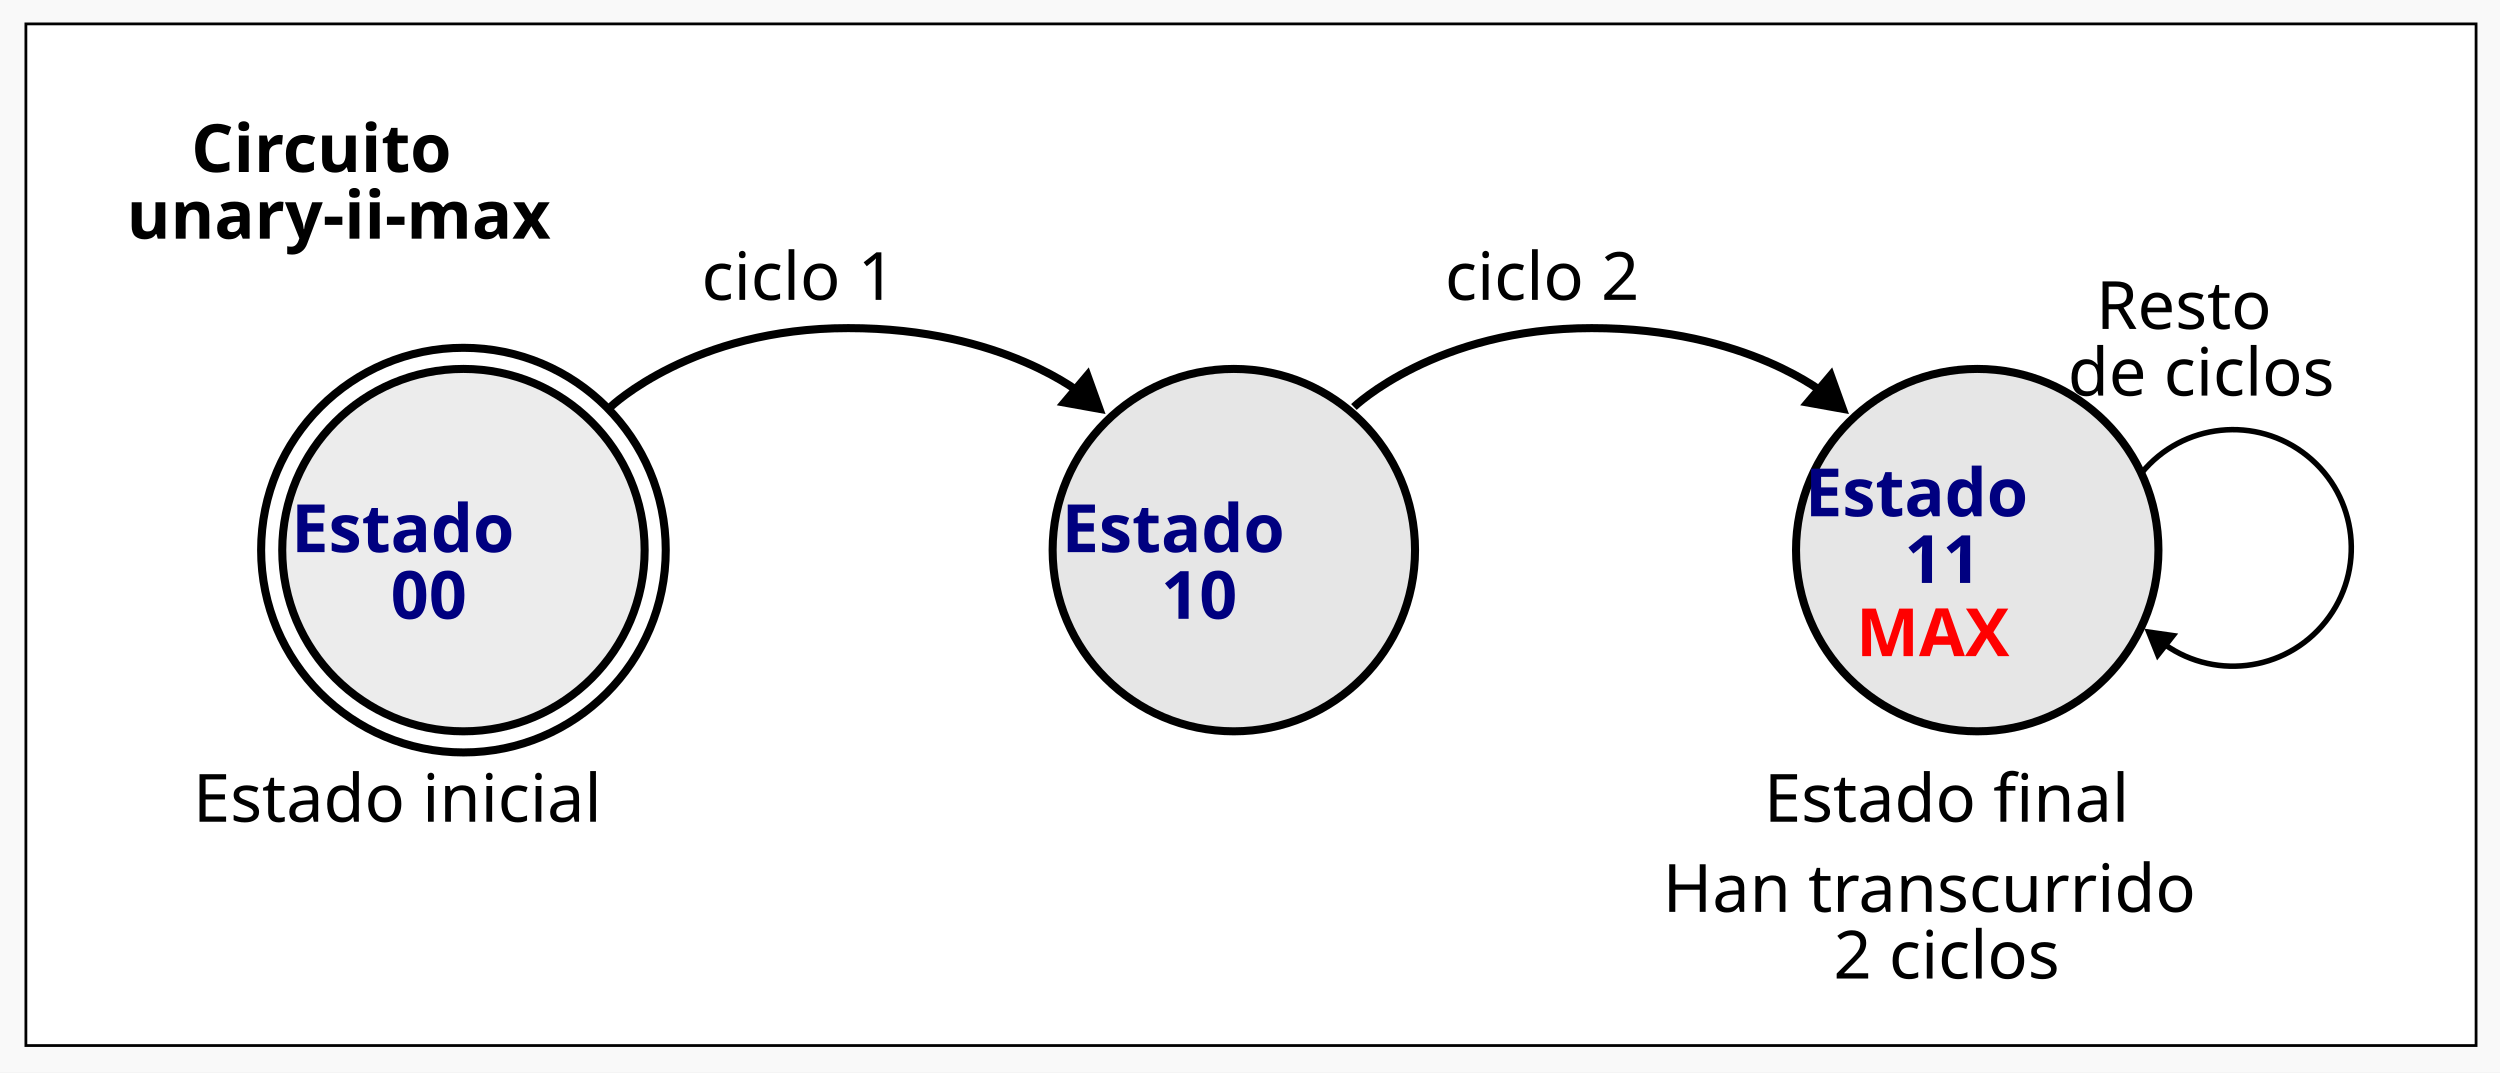
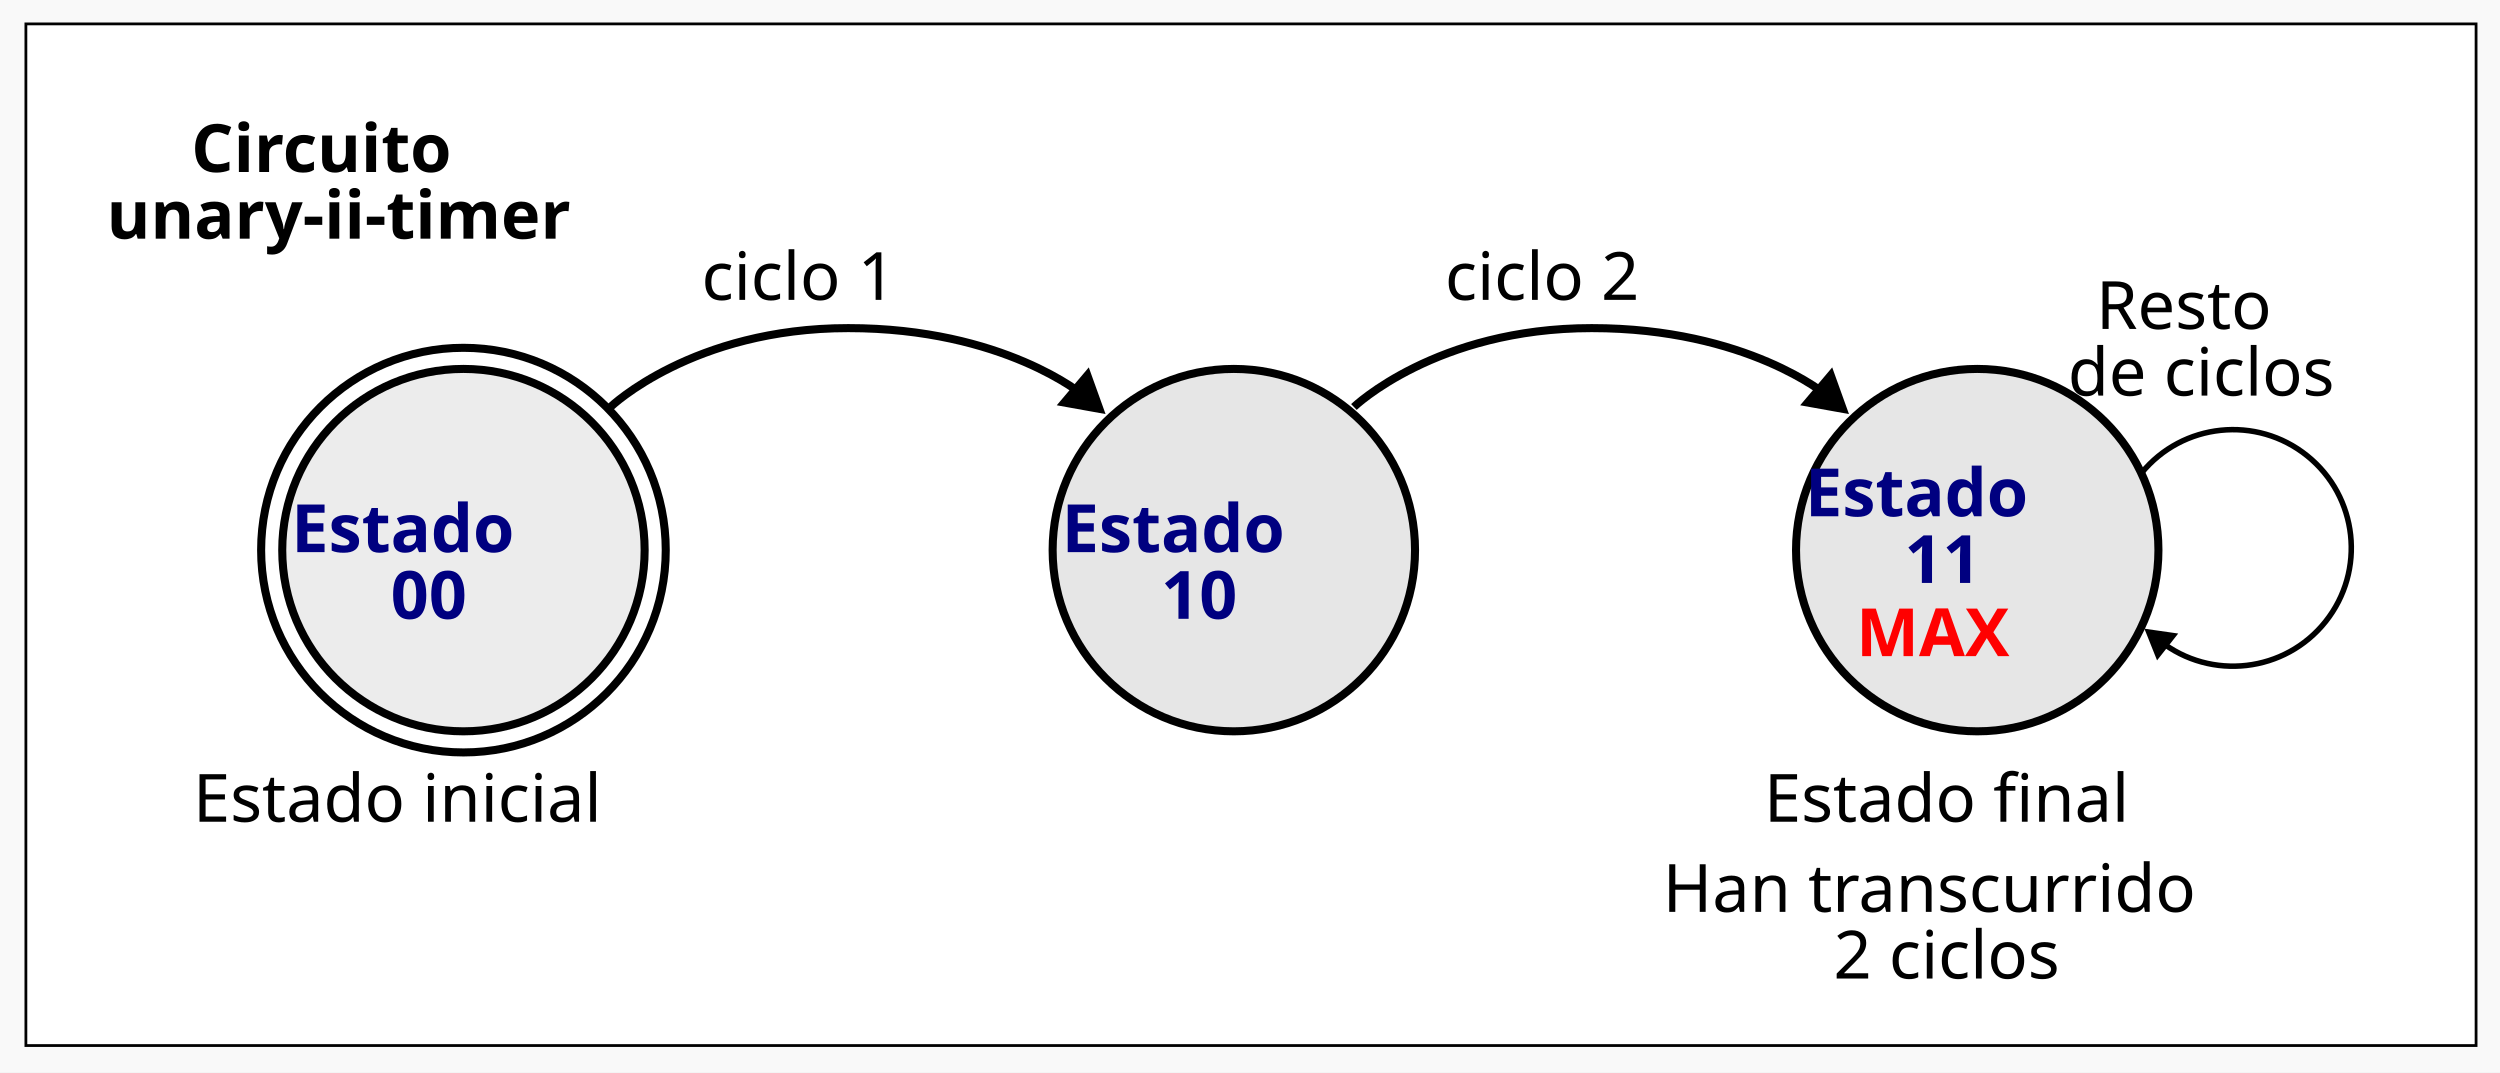
<svg xmlns="http://www.w3.org/2000/svg" width="238.122mm" height="102.152mm" viewBox="0 0 238.122 102.152" version="1.1" id="svg1">
  <defs id="defs1">
    <marker style="overflow:visible" id="marker17" refX="0" refY="0" orient="auto-start-reverse" markerWidth="1" markerHeight="1" viewBox="0 0 1 1" preserveAspectRatio="xMidYMid">
      <path transform="scale(0.5)" style="fill:context-stroke;fill-rule:evenodd;stroke:context-stroke;stroke-width:1pt" d="M 5.77,0 -2.88,5 V -5 Z" id="path17" />
    </marker>
    <marker style="overflow:visible" id="Triangle" refX="0" refY="0" orient="auto-start-reverse" markerWidth="1" markerHeight="1" viewBox="0 0 1 1" preserveAspectRatio="xMidYMid">
      <path transform="scale(0.5)" style="fill:context-stroke;fill-rule:evenodd;stroke:context-stroke;stroke-width:1pt" d="M 5.77,0 -2.88,5 V -5 Z" id="path135" />
    </marker>
  </defs>
  <g id="layer1" transform="translate(0.3319665,-3.982758)">
    <rect style="fill:#f9f9f9;stroke:none;stroke-width:0.265;stroke-dasharray:none" id="rect12" width="238.122" height="102.152" x="-0.332" y="3.983" />
    <rect style="fill:#ffffff;stroke:#000000;stroke-width:0.265;stroke-dasharray:none" id="rect11" width="233.377" height="97.311" x="2.134" y="6.259" />
  </g>
  <g id="layer3" transform="translate(0.3319665,-3.982758)">
    <circle style="fill:#e6e6e6;stroke:#000000;stroke-width:0.768" id="circle4" cx="117.189" cy="56.381" r="17.259" />
    <circle style="fill:#ececec;stroke:#000000;stroke-width:0.768" id="path3" cx="43.81" cy="56.381" r="17.259" />
    <text xml:space="preserve" style="font-weight:bold;font-size:6.35px;line-height:1;font-family:Ubuntu;-inkscape-font-specification:'Ubuntu Bold';text-align:center;writing-mode:lr-tb;direction:ltr;text-anchor:middle;fill:#000080;stroke:none;stroke-width:0.768" x="44.641" y="56.571" id="text1">
      <tspan id="tspan1" style="text-align:center;text-anchor:middle;fill:#000080;stroke:none;stroke-width:0.768" x="44.641" y="56.571">Estado </tspan>
      <tspan style="text-align:center;text-anchor:middle;fill:#000080;stroke:none;stroke-width:0.768" x="44.641" y="62.921" id="tspan2">00</tspan>
    </text>
    <text xml:space="preserve" style="font-weight:bold;font-size:6.35px;line-height:1;font-family:Ubuntu;-inkscape-font-specification:'Ubuntu Bold';text-align:center;writing-mode:lr-tb;direction:ltr;text-anchor:middle;fill:#000080;stroke:none;stroke-width:0.768" x="118.019" y="56.571" id="text4">
      <tspan id="tspan3" style="text-align:center;text-anchor:middle;fill:#000080;stroke:none;stroke-width:0.768" x="118.019" y="56.571">Estado </tspan>
      <tspan style="text-align:center;text-anchor:middle;fill:#000080;stroke:none;stroke-width:0.768" x="118.019" y="62.921" id="tspan4">10</tspan>
    </text>
    <path id="path5" style="fill:none;stroke:#000000;stroke-width:0.768;marker-end:url(#Triangle)" d="m 57.817,42.747 c 0,0 7.82,-7.512 22.645,-7.512 14.826,0 22.426,6.425 22.426,6.425" />
    <text xml:space="preserve" style="font-weight:bold;font-size:6.35px;line-height:1;font-family:Ubuntu;-inkscape-font-specification:'Ubuntu Bold';text-align:center;writing-mode:lr-tb;direction:ltr;text-anchor:middle;fill:#000000;stroke:none;stroke-width:0.768" x="36.058" y="20.362" id="text13">
      <tspan id="tspan12" style="text-align:center;text-anchor:middle;fill:#000000;stroke:none;stroke-width:0.768" x="36.058" y="20.362">Circuito</tspan>
-       <tspan style="text-align:center;text-anchor:middle;fill:#000000;stroke:none;stroke-width:0.768" x="36.058" y="26.712" id="tspan13">unary-ii-max</tspan>
+       <tspan style="text-align:center;text-anchor:middle;fill:#000000;stroke:none;stroke-width:0.768" x="36.058" y="26.712" id="tspan13">unary-ii-timer</tspan>
    </text>
    <path style="fill:none;stroke:#000000;stroke-width:0.529;stroke-dasharray:none;marker-end:url(#marker17)" id="path16" d="m -209.391,5.328 a 11.265,11.265 0 0 1 -14.834,5.678 11.265,11.265 0 0 1 -5.766,-14.8 11.265,11.265 0 0 1 14.765,-5.855" transform="rotate(-165)" />
    <text xml:space="preserve" style="font-weight:bold;font-size:6.35px;line-height:1;font-family:Ubuntu;-inkscape-font-specification:'Ubuntu Bold';text-align:center;writing-mode:lr-tb;direction:ltr;text-anchor:middle;fill:#000000;stroke:none;stroke-width:0.768" x="41.647" y="82.252" id="text22">
      <tspan style="font-style:normal;font-variant:normal;font-weight:normal;font-stretch:normal;font-family:Ubuntu;-inkscape-font-specification:Ubuntu;text-align:center;text-anchor:middle;fill:#000000;stroke:none;stroke-width:0.768" x="41.647" y="82.252" id="tspan22">Estado inicial</tspan>
    </text>
    <circle style="fill:none;stroke:#000000;stroke-width:0.768" id="circle22" cx="43.81" cy="56.381" r="19.27" />
    <text xml:space="preserve" style="font-weight:bold;font-size:6.35px;line-height:1;font-family:Ubuntu;-inkscape-font-specification:'Ubuntu Bold';text-align:center;writing-mode:lr-tb;direction:ltr;text-anchor:middle;fill:#000000;stroke:none;stroke-width:0.768" x="79.876" y="32.546" id="text23">
      <tspan style="font-style:normal;font-variant:normal;font-weight:normal;font-stretch:normal;font-family:Ubuntu;-inkscape-font-specification:Ubuntu;text-align:center;text-anchor:middle;fill:#000000;stroke:none;stroke-width:0.768" x="79.876" y="32.546" id="tspan23">ciclo 1</tspan>
    </text>
    <text xml:space="preserve" style="font-weight:bold;font-size:6.35px;line-height:1;font-family:Ubuntu;-inkscape-font-specification:'Ubuntu Bold';text-align:center;writing-mode:lr-tb;direction:ltr;text-anchor:middle;fill:#000000;stroke:none;stroke-width:0.768" x="213.458" y="35.314" id="text24">
      <tspan style="font-style:normal;font-variant:normal;font-weight:normal;font-stretch:normal;font-family:Ubuntu;-inkscape-font-specification:Ubuntu;text-align:center;text-anchor:middle;fill:#000000;stroke:none;stroke-width:0.768" x="213.458" y="35.314" id="tspan24">Resto</tspan>
      <tspan style="font-style:normal;font-variant:normal;font-weight:normal;font-stretch:normal;font-family:Ubuntu;-inkscape-font-specification:Ubuntu;text-align:center;text-anchor:middle;fill:#000000;stroke:none;stroke-width:0.768" x="213.458" y="41.664" id="tspan25">de ciclos</tspan>
    </text>
    <text xml:space="preserve" style="font-weight:bold;font-size:6.35px;line-height:1;font-family:Ubuntu;-inkscape-font-specification:'Ubuntu Bold';text-align:center;writing-mode:lr-tb;direction:ltr;text-anchor:middle;fill:#000000;stroke:none;stroke-width:0.768" x="189.211" y="82.252" id="text5">
      <tspan style="font-style:normal;font-variant:normal;font-weight:normal;font-stretch:normal;font-family:Ubuntu;-inkscape-font-specification:Ubuntu;text-align:center;text-anchor:middle;fill:#000000;stroke:none;stroke-width:0.768" x="189.211" y="82.252" id="tspan5">Estado final</tspan>
    </text>
    <circle style="fill:#e6e6e6;stroke:#000000;stroke-width:0.768" id="circle1" cx="187.997" cy="56.381" r="17.259" />
    <text xml:space="preserve" style="font-weight:bold;font-size:6.35px;line-height:1;font-family:Ubuntu;-inkscape-font-specification:'Ubuntu Bold';text-align:center;writing-mode:lr-tb;direction:ltr;text-anchor:middle;fill:#000080;stroke:none;stroke-width:0.768" x="188.827" y="53.157" id="text7">
      <tspan id="tspan6" style="text-align:center;text-anchor:middle;fill:#000080;stroke:none;stroke-width:0.768" x="188.827" y="53.157">Estado </tspan>
      <tspan style="text-align:center;text-anchor:middle;fill:#000080;stroke:none;stroke-width:0.768" x="188.827" y="59.507" id="tspan7">11</tspan>
    </text>
    <path id="path7" style="fill:none;stroke:#000000;stroke-width:0.768;marker-end:url(#Triangle)" d="m 128.626,42.747 c 0,0 7.82,-7.512 22.645,-7.512 14.826,0 22.426,6.425 22.426,6.425" />
    <text xml:space="preserve" style="font-weight:bold;font-size:6.35px;line-height:1;font-family:Ubuntu;-inkscape-font-specification:'Ubuntu Bold';text-align:center;writing-mode:lr-tb;direction:ltr;text-anchor:middle;fill:#000000;stroke:none;stroke-width:0.768" x="150.685" y="32.546" id="text8">
      <tspan style="font-style:normal;font-variant:normal;font-weight:normal;font-stretch:normal;font-family:Ubuntu;-inkscape-font-specification:Ubuntu;text-align:center;text-anchor:middle;fill:#000000;stroke:none;stroke-width:0.768" x="150.685" y="32.546" id="tspan8">ciclo 2</tspan>
    </text>
    <text xml:space="preserve" style="font-weight:bold;font-size:6.35px;line-height:1;font-family:Ubuntu;-inkscape-font-specification:'Ubuntu Bold';text-align:center;writing-mode:lr-tb;direction:ltr;text-anchor:middle;fill:#ff0000;stroke:none;stroke-width:0.768" x="187.891" y="66.479" id="text10">
      <tspan style="text-align:center;text-anchor:middle;fill:#ff0000;stroke:none;stroke-width:0.768" x="187.891" y="66.479" id="tspan10">MAX</tspan>
    </text>
    <text xml:space="preserve" style="font-weight:bold;font-size:6.35px;line-height:1;font-family:Ubuntu;-inkscape-font-specification:'Ubuntu Bold';text-align:center;writing-mode:lr-tb;direction:ltr;text-anchor:middle;fill:#000000;stroke:none;stroke-width:0.768" x="189.211" y="90.834" id="text11">
      <tspan style="font-style:normal;font-variant:normal;font-weight:normal;font-stretch:normal;font-family:Ubuntu;-inkscape-font-specification:Ubuntu;text-align:center;text-anchor:middle;fill:#000000;stroke:none;stroke-width:0.768" x="189.211" y="90.834" id="tspan11">Han transcurrido</tspan>
      <tspan style="font-style:normal;font-variant:normal;font-weight:normal;font-stretch:normal;font-family:Ubuntu;-inkscape-font-specification:Ubuntu;text-align:center;text-anchor:middle;fill:#000000;stroke:none;stroke-width:0.768" x="189.211" y="97.184" id="tspan14">2 ciclos</tspan>
    </text>
  </g>
</svg>
